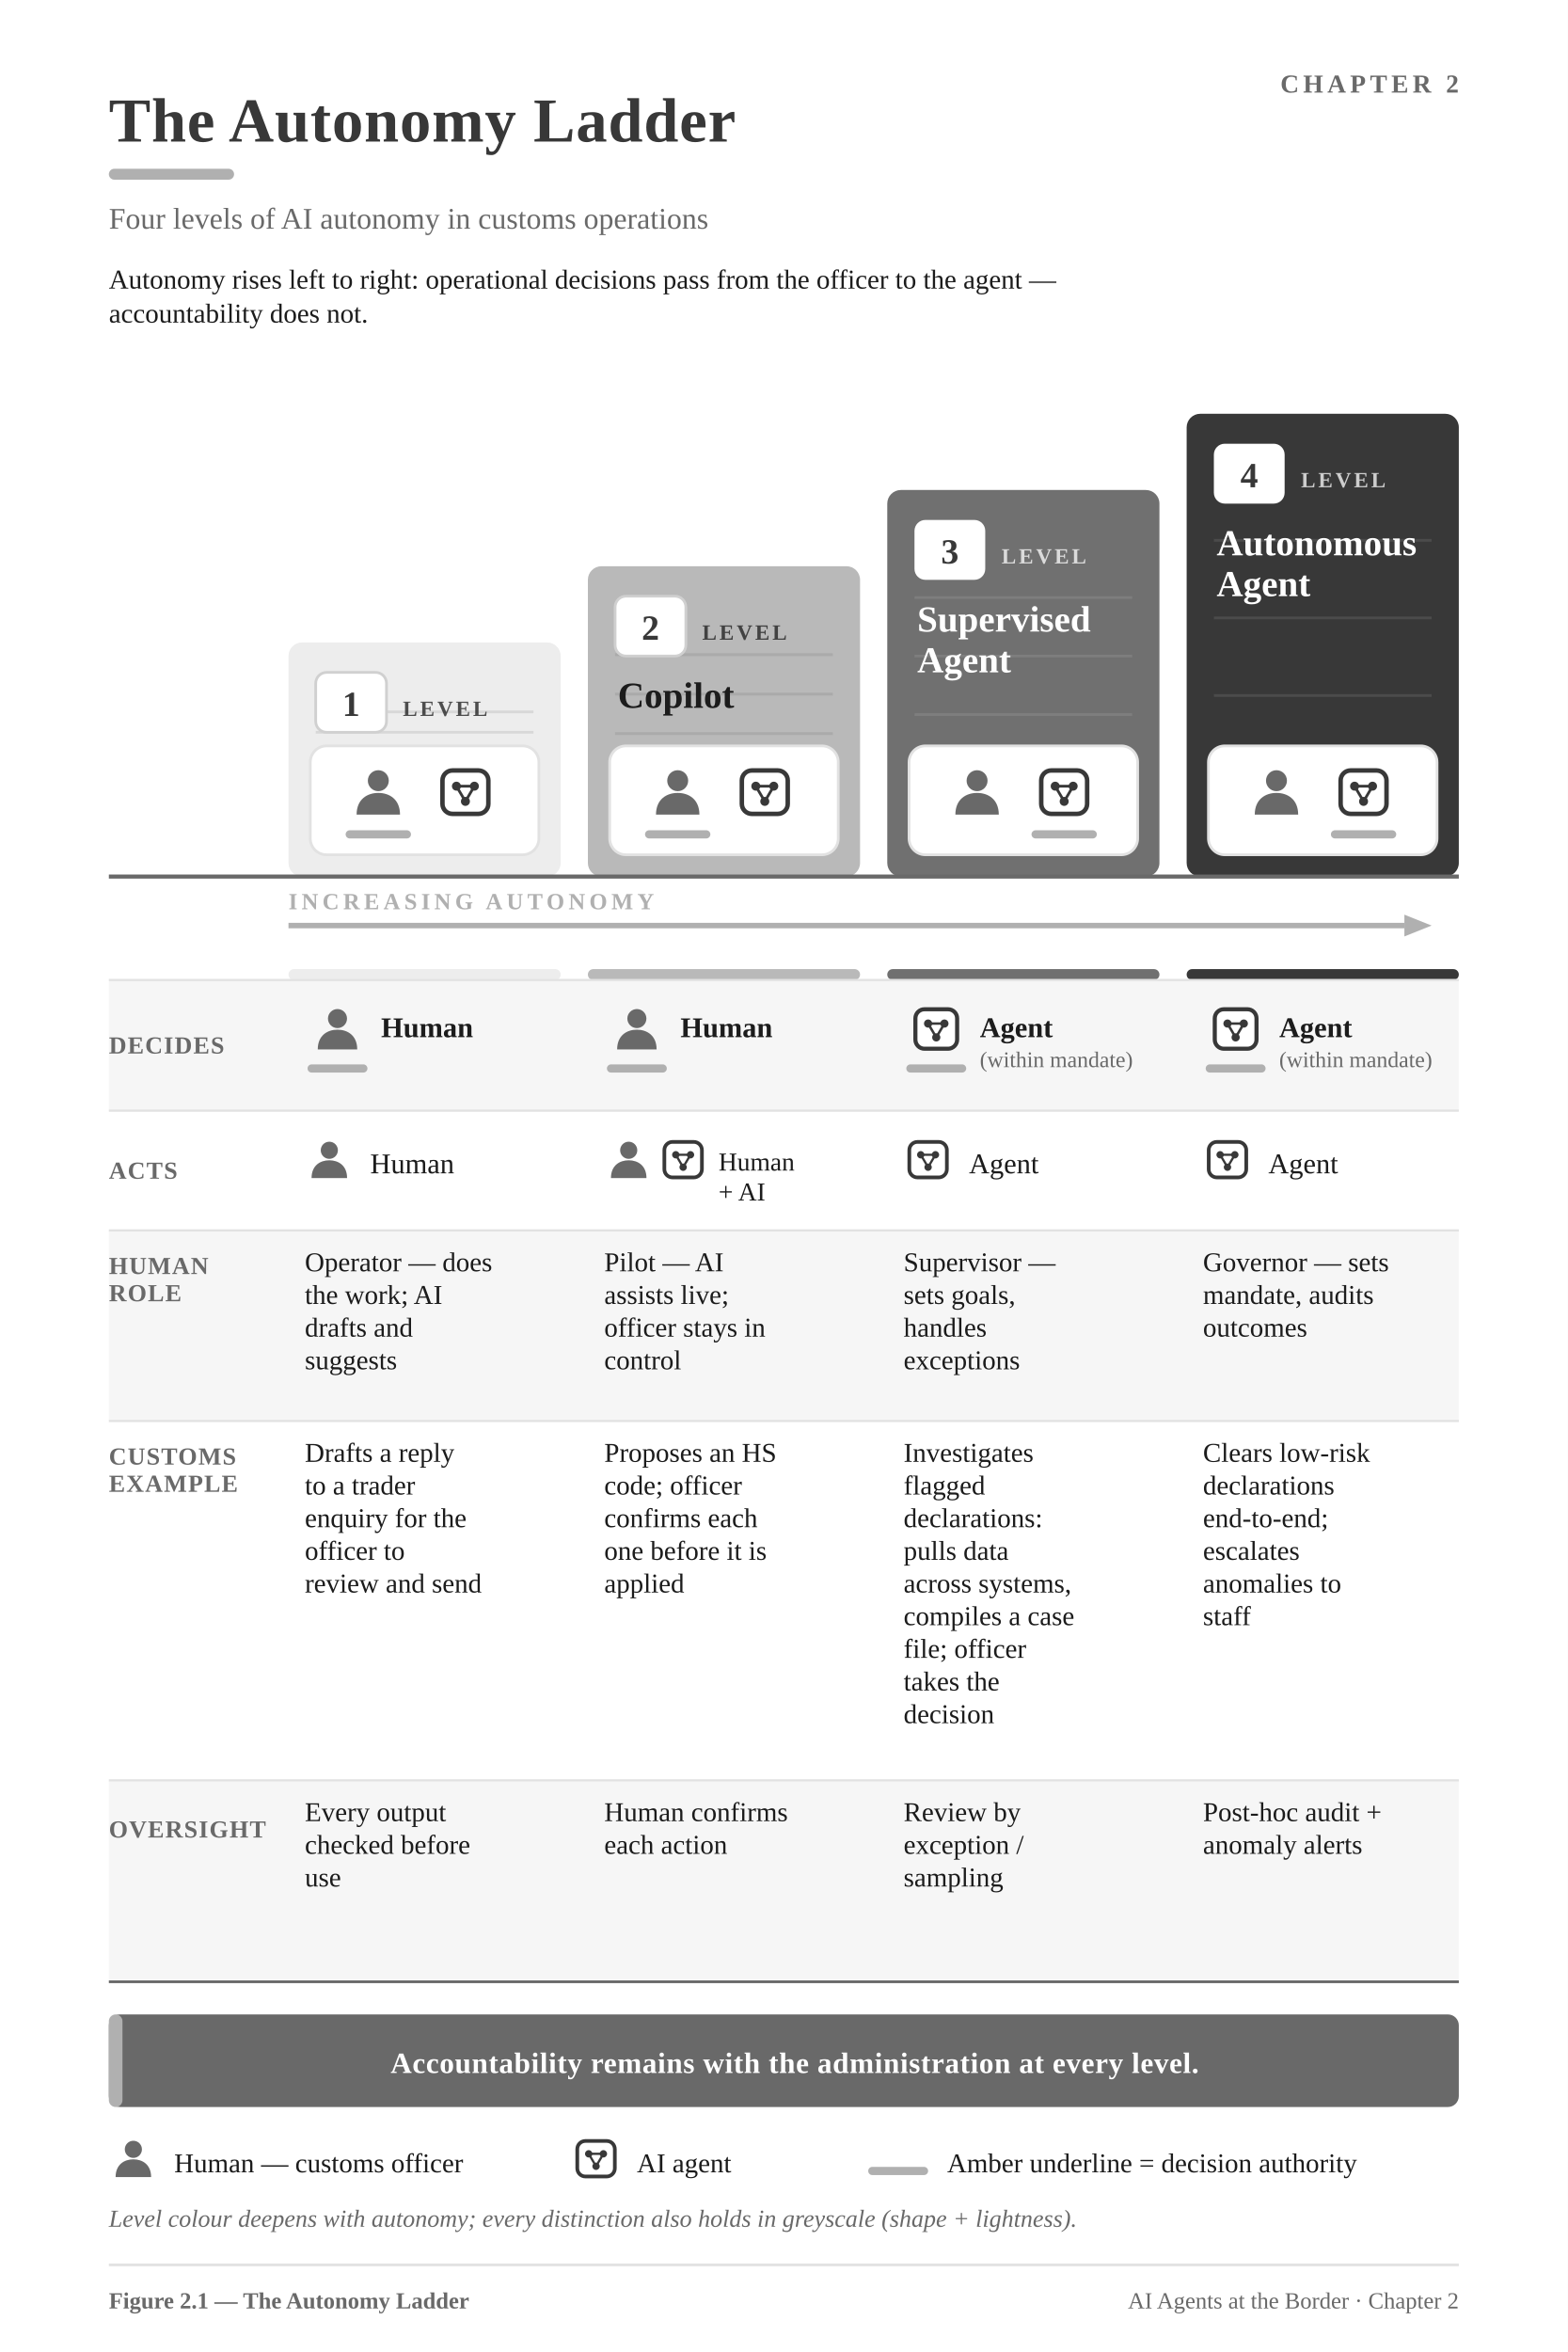
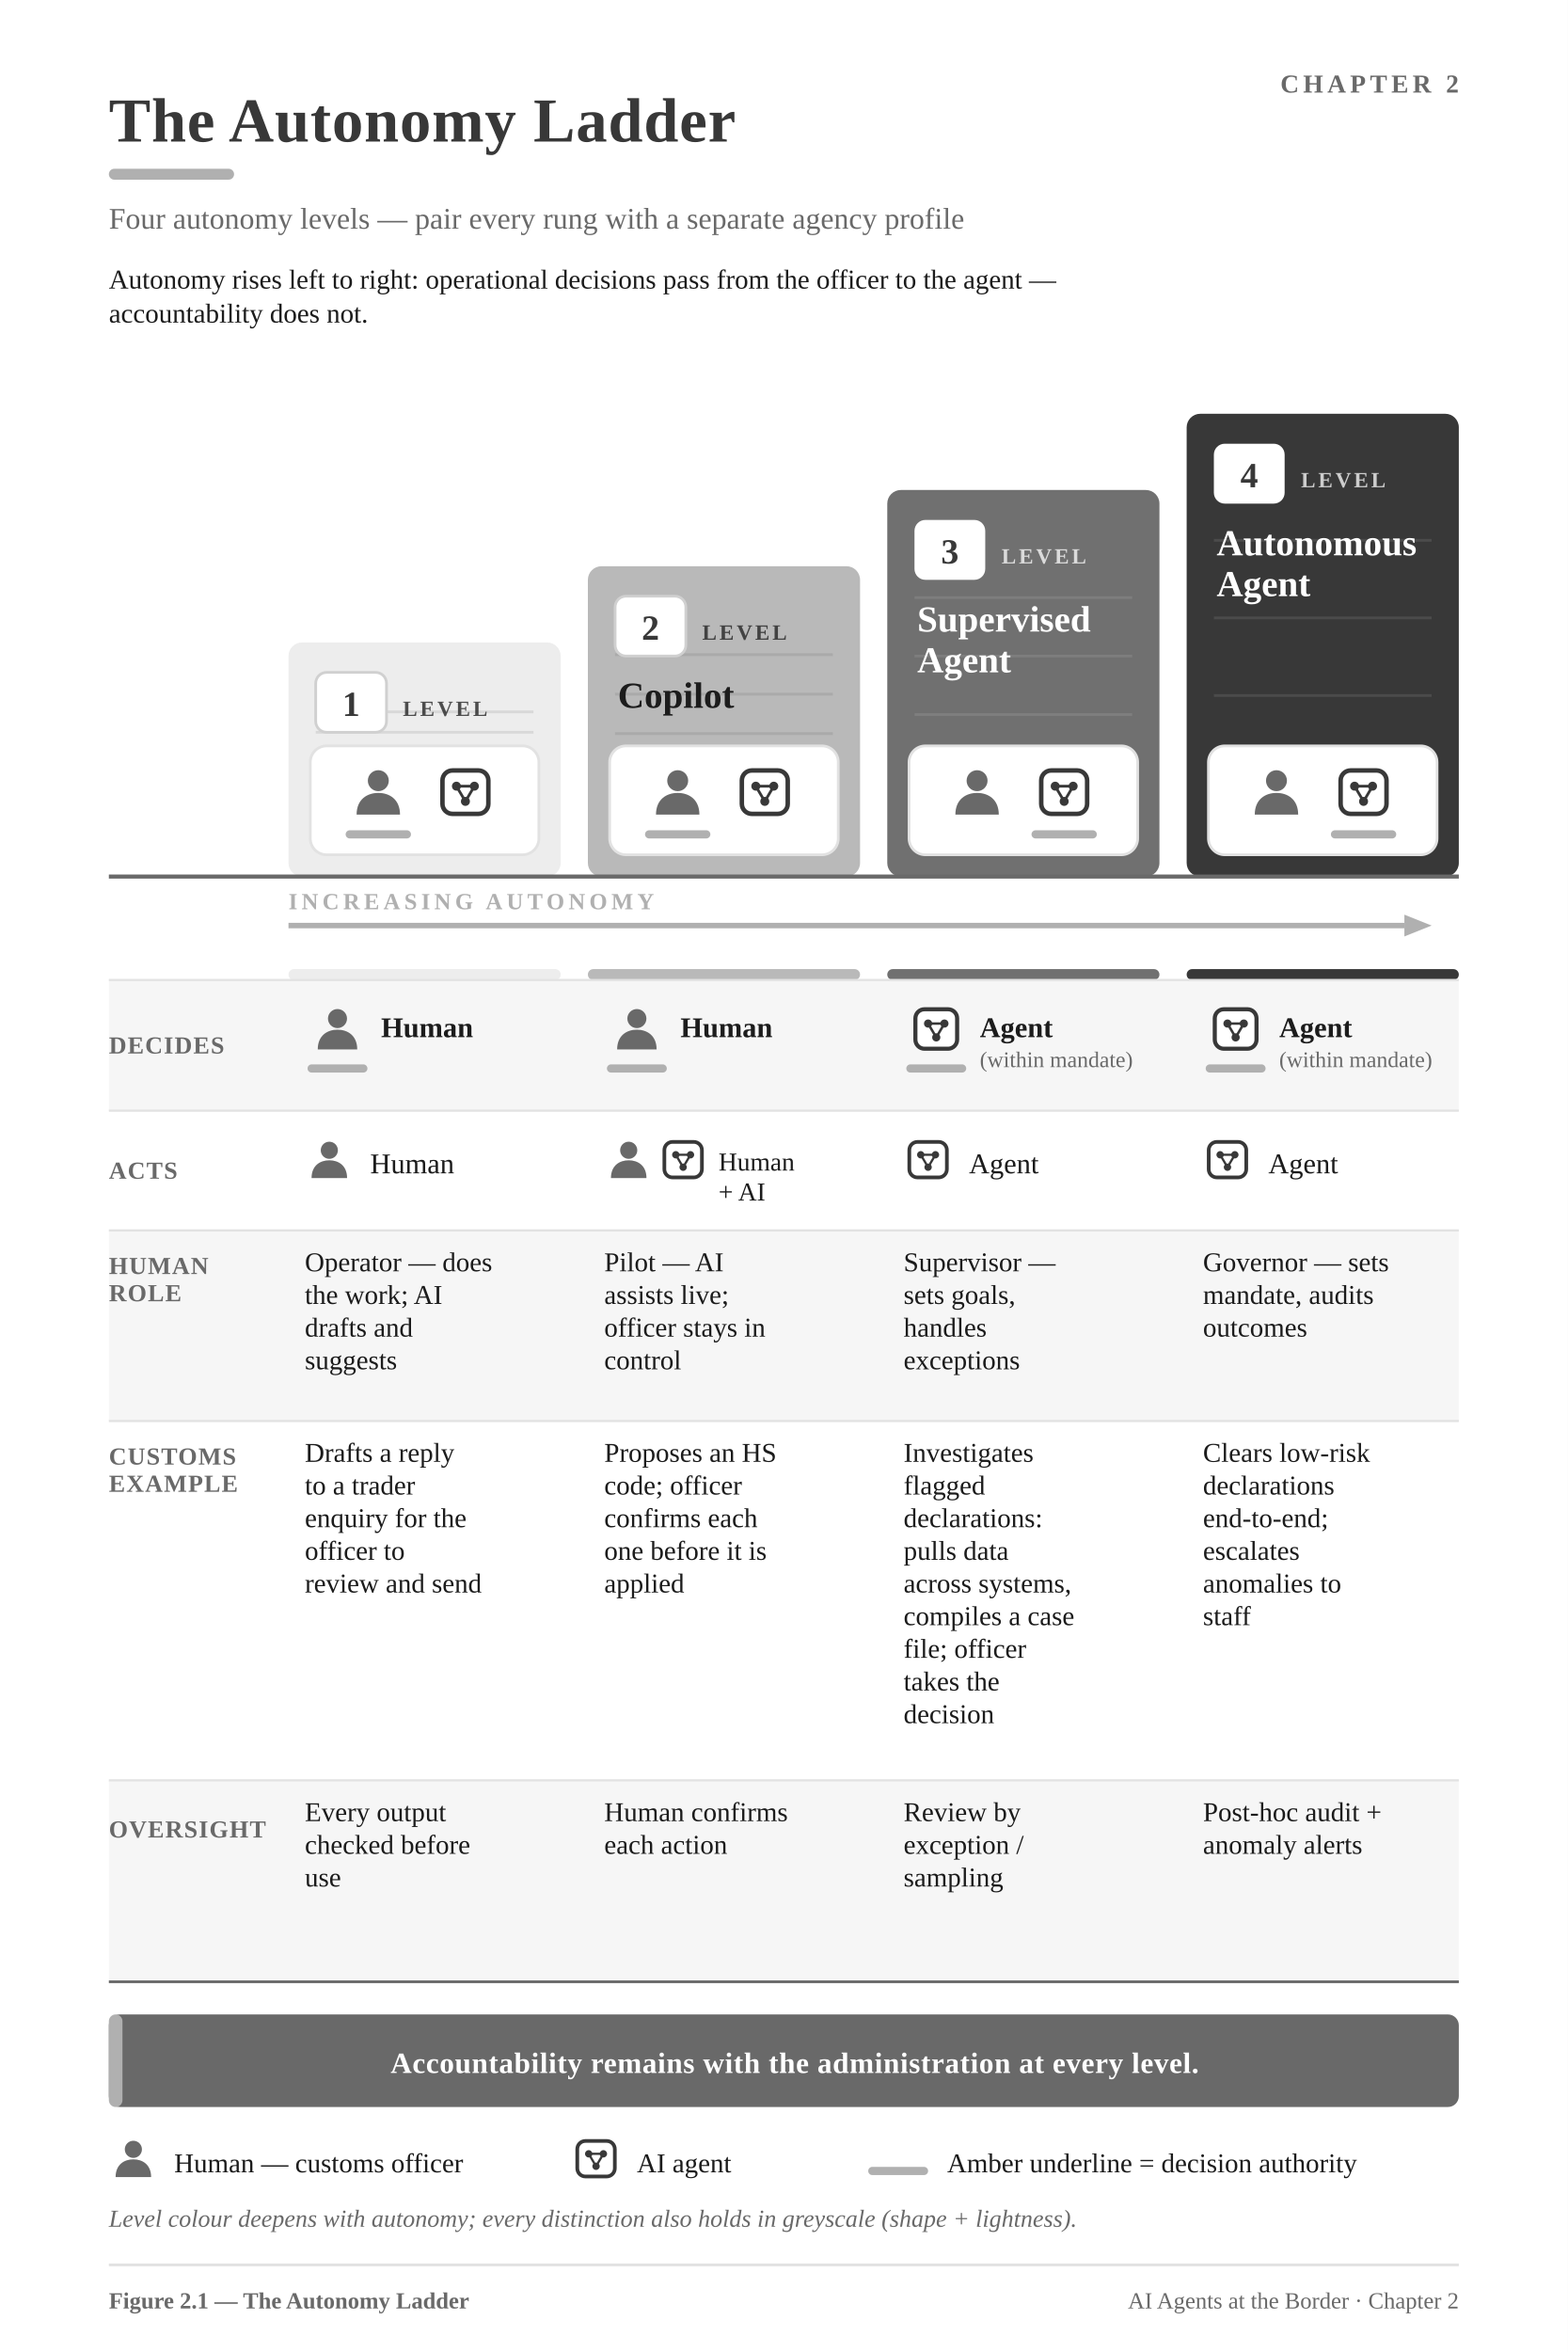
<svg xmlns="http://www.w3.org/2000/svg" viewBox="0 0 576 864" width="576" height="864">
  <defs>
    <filter id="gs">
      <feColorMatrix type="saturate" values="0" />
    </filter>
  </defs>
  <rect x="0" y="0" width="576" height="864" fill="#fff" />
  <g filter="url(#gs)">
    <rect x="0" y="0" width="576" height="864" fill="#FFFFFF" />
    <text x="40" y="52" font-size="23" font-weight="700" fill="#1B3A5C" letter-spacing="0.3">The Autonomy Ladder</text>
    <rect x="40" y="62" width="46" height="4" rx="2" fill="#E8A33D" />
    <text x="536" y="34" text-anchor="end" font-size="9.5" font-weight="600" fill="#5C6B7A" letter-spacing="1.5">CHAPTER 2</text>
-     <text x="40" y="84" font-size="11" fill="#5C6B7A">Four levels of AI autonomy in customs operations</text>
+     <text x="40" y="84" font-size="11" fill="#5C6B7A">Four autonomy levels — pair every rung with a separate agency profile</text>
    <text x="40" y="106" font-size="10" fill="#1A1A1A" font-weight="400">
      <tspan x="40" dy="0">Autonomy rises left to right: operational decisions pass from the officer to the agent —</tspan>
      <tspan x="40" dy="12.5">accountability does not.</tspan>
    </text>
    <rect x="106" y="236" width="100" height="86" rx="5" fill="#E9EDF1" />
    <line x1="116" y1="261.5" x2="196" y2="261.5" stroke="#1A1A1A" stroke-width="1" opacity="0.10" />
    <line x1="116" y1="269" x2="196" y2="269" stroke="#1A1A1A" stroke-width="1" opacity="0.10" />
    <line x1="116" y1="276.5" x2="196" y2="276.5" stroke="#1A1A1A" stroke-width="1" opacity="0.10" />
    <rect x="116" y="247" width="26" height="22" rx="4" fill="#FFFFFF" stroke="#C7D1DA" stroke-width="1" />
    <text x="129" y="263" text-anchor="middle" font-size="13" font-weight="700" fill="#1B3A5C">1</text>
    <text x="148" y="263" font-size="8" font-weight="600" fill="#1A1A1A" opacity="0.75" letter-spacing="1">LEVEL</text>
    <text x="117" y="288" font-size="13.5" font-weight="700" fill="#1A1A1A">Assistant</text>
    <rect x="114" y="274" width="84" height="40" rx="6" fill="#FFFFFF" stroke="#DCE2E8" stroke-width="1" />
    <g transform="translate(128,280) scale(0.9166667)">
      <circle cx="12" cy="7.4" r="4.2" fill="#5C6B7A" />
      <path d="M3.3 21C3.3 14.8 7.6 12.3 12 12.3S20.7 14.8 20.7 21Z" fill="#5C6B7A" />
    </g>
    <g transform="translate(160,280) scale(0.9166667)">
      <rect x="2.8" y="3.3" width="18.4" height="17.4" rx="4" fill="#fff" stroke="#1B3A5C" stroke-width="1.8" />
      <path d="M8.4 9.6 15.6 9.6 12 15.7Z" fill="none" stroke="#1B3A5C" stroke-width="1.1" />
      <circle cx="8.4" cy="9.6" r="1.8" fill="#1B3A5C" />
      <circle cx="15.6" cy="9.6" r="1.8" fill="#1B3A5C" />
      <circle cx="12" cy="15.7" r="1.8" fill="#1B3A5C" />
    </g>
    <rect x="127" y="305" width="24" height="3" rx="1.5" fill="#E8A33D" />
    <rect x="216" y="208" width="100" height="114" rx="5" fill="#A7BBCB" />
    <line x1="226" y1="240.5" x2="306" y2="240.5" stroke="#1A1A1A" stroke-width="1" opacity="0.10" />
    <line x1="226" y1="255" x2="306" y2="255" stroke="#1A1A1A" stroke-width="1" opacity="0.10" />
    <line x1="226" y1="269.5" x2="306" y2="269.5" stroke="#1A1A1A" stroke-width="1" opacity="0.10" />
    <rect x="226" y="219" width="26" height="22" rx="4" fill="#FFFFFF" stroke="#C7D1DA" stroke-width="1" />
    <text x="239" y="235" text-anchor="middle" font-size="13" font-weight="700" fill="#1B3A5C">2</text>
    <text x="258" y="235" font-size="8" font-weight="600" fill="#1A1A1A" opacity="0.75" letter-spacing="1">LEVEL</text>
    <text x="227" y="260" font-size="13.5" font-weight="700" fill="#1A1A1A">Copilot</text>
    <rect x="224" y="274" width="84" height="40" rx="6" fill="#FFFFFF" stroke="#DCE2E8" stroke-width="1" />
    <g transform="translate(238,280) scale(0.9166667)">
      <circle cx="12" cy="7.4" r="4.2" fill="#5C6B7A" />
      <path d="M3.3 21C3.3 14.8 7.6 12.3 12 12.3S20.7 14.8 20.7 21Z" fill="#5C6B7A" />
    </g>
    <g transform="translate(270,280) scale(0.9166667)">
      <rect x="2.8" y="3.3" width="18.4" height="17.4" rx="4" fill="#fff" stroke="#1B3A5C" stroke-width="1.8" />
      <path d="M8.4 9.6 15.6 9.6 12 15.7Z" fill="none" stroke="#1B3A5C" stroke-width="1.1" />
      <circle cx="8.4" cy="9.6" r="1.8" fill="#1B3A5C" />
      <circle cx="15.6" cy="9.6" r="1.8" fill="#1B3A5C" />
      <circle cx="12" cy="15.7" r="1.8" fill="#1B3A5C" />
    </g>
    <rect x="237" y="305" width="24" height="3" rx="1.5" fill="#E8A33D" />
    <rect x="326" y="180" width="100" height="142" rx="5" fill="#517391" />
    <line x1="336" y1="219.5" x2="416" y2="219.5" stroke="#FFFFFF" stroke-width="1" opacity="0.10" />
    <line x1="336" y1="241" x2="416" y2="241" stroke="#FFFFFF" stroke-width="1" opacity="0.10" />
    <line x1="336" y1="262.5" x2="416" y2="262.5" stroke="#FFFFFF" stroke-width="1" opacity="0.10" />
    <rect x="336" y="191" width="26" height="22" rx="4" fill="#FFFFFF" stroke="none" stroke-width="1" />
    <text x="349" y="207" text-anchor="middle" font-size="13" font-weight="700" fill="#1B3A5C">3</text>
    <text x="368" y="207" font-size="8" font-weight="600" fill="#FFFFFF" opacity="0.75" letter-spacing="1">LEVEL</text>
    <text x="337" y="232" font-size="13.5" font-weight="700" fill="#FFFFFF">Supervised</text>
    <text x="337" y="247" font-size="13.5" font-weight="700" fill="#FFFFFF">Agent</text>
    <rect x="334" y="274" width="84" height="40" rx="6" fill="#FFFFFF" stroke="#DCE2E8" stroke-width="1" />
    <g transform="translate(348,280) scale(0.9166667)">
      <circle cx="12" cy="7.4" r="4.2" fill="#5C6B7A" />
      <path d="M3.3 21C3.3 14.8 7.6 12.3 12 12.3S20.7 14.8 20.7 21Z" fill="#5C6B7A" />
    </g>
    <g transform="translate(380,280) scale(0.9166667)">
      <rect x="2.8" y="3.3" width="18.4" height="17.4" rx="4" fill="#fff" stroke="#1B3A5C" stroke-width="1.8" />
      <path d="M8.4 9.6 15.6 9.6 12 15.7Z" fill="none" stroke="#1B3A5C" stroke-width="1.1" />
      <circle cx="8.4" cy="9.6" r="1.8" fill="#1B3A5C" />
      <circle cx="15.6" cy="9.6" r="1.8" fill="#1B3A5C" />
      <circle cx="12" cy="15.7" r="1.8" fill="#1B3A5C" />
    </g>
    <rect x="379" y="305" width="24" height="3" rx="1.5" fill="#E8A33D" />
    <rect x="436" y="152" width="100" height="170" rx="5" fill="#1B3A5C" />
    <line x1="446" y1="198.5" x2="526" y2="198.5" stroke="#FFFFFF" stroke-width="1" opacity="0.10" />
    <line x1="446" y1="227" x2="526" y2="227" stroke="#FFFFFF" stroke-width="1" opacity="0.10" />
    <line x1="446" y1="255.5" x2="526" y2="255.5" stroke="#FFFFFF" stroke-width="1" opacity="0.10" />
    <rect x="446" y="163" width="26" height="22" rx="4" fill="#FFFFFF" stroke="none" stroke-width="1" />
    <text x="459" y="179" text-anchor="middle" font-size="13" font-weight="700" fill="#1B3A5C">4</text>
    <text x="478" y="179" font-size="8" font-weight="600" fill="#FFFFFF" opacity="0.75" letter-spacing="1">LEVEL</text>
    <text x="447" y="204" font-size="13.5" font-weight="700" fill="#FFFFFF">Autonomous</text>
    <text x="447" y="219" font-size="13.5" font-weight="700" fill="#FFFFFF">Agent</text>
    <rect x="444" y="274" width="84" height="40" rx="6" fill="#FFFFFF" stroke="#DCE2E8" stroke-width="1" />
    <g transform="translate(458,280) scale(0.9166667)">
      <circle cx="12" cy="7.4" r="4.2" fill="#5C6B7A" />
      <path d="M3.3 21C3.3 14.8 7.6 12.3 12 12.3S20.7 14.8 20.7 21Z" fill="#5C6B7A" />
    </g>
    <g transform="translate(490,280) scale(0.9166667)">
      <rect x="2.8" y="3.3" width="18.4" height="17.4" rx="4" fill="#fff" stroke="#1B3A5C" stroke-width="1.8" />
      <path d="M8.4 9.6 15.6 9.6 12 15.7Z" fill="none" stroke="#1B3A5C" stroke-width="1.1" />
      <circle cx="8.4" cy="9.6" r="1.8" fill="#1B3A5C" />
      <circle cx="15.6" cy="9.6" r="1.8" fill="#1B3A5C" />
      <circle cx="12" cy="15.7" r="1.8" fill="#1B3A5C" />
    </g>
    <rect x="489" y="305" width="24" height="3" rx="1.5" fill="#E8A33D" />
    <line x1="40" y1="322" x2="536" y2="322" stroke="#5C6B7A" stroke-width="1.5" />
    <line x1="106" y1="340" x2="516" y2="340" stroke="#E8A33D" stroke-width="2" />
    <path d="M516 336 526 340 516 344Z" fill="#E8A33D" />
    <text x="106" y="334" font-size="8.5" font-weight="700" fill="#E8A33D" letter-spacing="1.5">INCREASING AUTONOMY</text>
    <rect x="106" y="356" width="100" height="4" rx="2" fill="#E9EDF1" />
    <rect x="216" y="356" width="100" height="4" rx="2" fill="#A7BBCB" />
    <rect x="326" y="356" width="100" height="4" rx="2" fill="#517391" />
    <rect x="436" y="356" width="100" height="4" rx="2" fill="#1B3A5C" />
    <rect x="40" y="360" width="496" height="48" fill="#F4F7F9" />
    <line x1="40" y1="360" x2="536" y2="360" stroke="#DCE2E8" stroke-width="0.8" />
    <text x="40" y="387" font-size="9" font-weight="700" fill="#5C6B7A" letter-spacing="0.4">DECIDES</text>
    <g transform="translate(114,368) scale(0.8333333)">
      <circle cx="12" cy="7.4" r="4.2" fill="#5C6B7A" />
      <path d="M3.3 21C3.3 14.8 7.6 12.3 12 12.3S20.7 14.8 20.7 21Z" fill="#5C6B7A" />
    </g>
    <rect x="113" y="391" width="22" height="3" rx="1.5" fill="#E8A33D" />
    <text x="140" y="381" font-size="10.5" font-weight="600" fill="#1A1A1A">Human</text>
    <g transform="translate(224,368) scale(0.8333333)">
      <circle cx="12" cy="7.4" r="4.2" fill="#5C6B7A" />
      <path d="M3.3 21C3.3 14.8 7.6 12.3 12 12.3S20.7 14.8 20.7 21Z" fill="#5C6B7A" />
    </g>
    <rect x="223" y="391" width="22" height="3" rx="1.5" fill="#E8A33D" />
    <text x="250" y="381" font-size="10.5" font-weight="600" fill="#1A1A1A">Human</text>
    <g transform="translate(334,368) scale(0.8333333)">
      <rect x="2.8" y="3.3" width="18.4" height="17.4" rx="4" fill="#fff" stroke="#1B3A5C" stroke-width="1.8" />
      <path d="M8.4 9.6 15.6 9.6 12 15.7Z" fill="none" stroke="#1B3A5C" stroke-width="1.1" />
      <circle cx="8.4" cy="9.6" r="1.8" fill="#1B3A5C" />
      <circle cx="15.6" cy="9.6" r="1.8" fill="#1B3A5C" />
      <circle cx="12" cy="15.7" r="1.8" fill="#1B3A5C" />
    </g>
    <rect x="333" y="391" width="22" height="3" rx="1.5" fill="#E8A33D" />
    <text x="360" y="381" font-size="10.5" font-weight="600" fill="#1A1A1A">Agent</text>
    <text x="360" y="392" font-size="8.2" fill="#5C6B7A">(within mandate)</text>
    <g transform="translate(444,368) scale(0.8333333)">
      <rect x="2.8" y="3.3" width="18.4" height="17.4" rx="4" fill="#fff" stroke="#1B3A5C" stroke-width="1.8" />
      <path d="M8.4 9.6 15.6 9.6 12 15.7Z" fill="none" stroke="#1B3A5C" stroke-width="1.1" />
      <circle cx="8.4" cy="9.6" r="1.8" fill="#1B3A5C" />
      <circle cx="15.6" cy="9.6" r="1.8" fill="#1B3A5C" />
      <circle cx="12" cy="15.7" r="1.8" fill="#1B3A5C" />
    </g>
    <rect x="443" y="391" width="22" height="3" rx="1.5" fill="#E8A33D" />
    <text x="470" y="381" font-size="10.5" font-weight="600" fill="#1A1A1A">Agent</text>
    <text x="470" y="392" font-size="8.2" fill="#5C6B7A">(within mandate)</text>
    <line x1="40" y1="408" x2="536" y2="408" stroke="#DCE2E8" stroke-width="0.8" />
    <text x="40" y="433" font-size="9" font-weight="700" fill="#5C6B7A" letter-spacing="0.4">ACTS</text>
    <g transform="translate(112,417) scale(0.75)">
      <circle cx="12" cy="7.4" r="4.2" fill="#5C6B7A" />
      <path d="M3.3 21C3.3 14.8 7.6 12.3 12 12.3S20.7 14.8 20.7 21Z" fill="#5C6B7A" />
    </g>
    <text x="136" y="431" font-size="10.5" font-weight="500" fill="#1A1A1A">Human</text>
    <g transform="translate(222,417) scale(0.75)">
      <circle cx="12" cy="7.4" r="4.2" fill="#5C6B7A" />
      <path d="M3.3 21C3.3 14.8 7.6 12.3 12 12.3S20.7 14.8 20.7 21Z" fill="#5C6B7A" />
    </g>
    <g transform="translate(242,417) scale(0.75)">
      <rect x="2.8" y="3.3" width="18.4" height="17.4" rx="4" fill="#fff" stroke="#1B3A5C" stroke-width="1.8" />
      <path d="M8.4 9.6 15.6 9.6 12 15.7Z" fill="none" stroke="#1B3A5C" stroke-width="1.1" />
      <circle cx="8.4" cy="9.6" r="1.8" fill="#1B3A5C" />
      <circle cx="15.6" cy="9.6" r="1.8" fill="#1B3A5C" />
      <circle cx="12" cy="15.7" r="1.8" fill="#1B3A5C" />
    </g>
    <text x="264" y="430" font-size="9.5" fill="#1A1A1A">Human</text>
    <text x="264" y="441" font-size="9.5" fill="#1A1A1A">+ AI</text>
    <g transform="translate(332,417) scale(0.75)">
      <rect x="2.8" y="3.3" width="18.4" height="17.4" rx="4" fill="#fff" stroke="#1B3A5C" stroke-width="1.8" />
      <path d="M8.4 9.6 15.6 9.6 12 15.7Z" fill="none" stroke="#1B3A5C" stroke-width="1.1" />
      <circle cx="8.4" cy="9.6" r="1.8" fill="#1B3A5C" />
      <circle cx="15.6" cy="9.6" r="1.8" fill="#1B3A5C" />
      <circle cx="12" cy="15.7" r="1.8" fill="#1B3A5C" />
    </g>
    <text x="356" y="431" font-size="10.5" font-weight="500" fill="#1A1A1A">Agent</text>
    <g transform="translate(442,417) scale(0.75)">
      <rect x="2.8" y="3.3" width="18.4" height="17.4" rx="4" fill="#fff" stroke="#1B3A5C" stroke-width="1.8" />
      <path d="M8.4 9.6 15.6 9.6 12 15.7Z" fill="none" stroke="#1B3A5C" stroke-width="1.1" />
      <circle cx="8.4" cy="9.6" r="1.8" fill="#1B3A5C" />
      <circle cx="15.6" cy="9.6" r="1.8" fill="#1B3A5C" />
      <circle cx="12" cy="15.7" r="1.8" fill="#1B3A5C" />
    </g>
    <text x="466" y="431" font-size="10.5" font-weight="500" fill="#1A1A1A">Agent</text>
    <rect x="40" y="452" width="496" height="70" fill="#F4F7F9" />
    <line x1="40" y1="452" x2="536" y2="452" stroke="#DCE2E8" stroke-width="0.8" />
    <text x="40" y="468" font-size="9" font-weight="700" fill="#5C6B7A" letter-spacing="0.4">HUMAN</text>
    <text x="40" y="478" font-size="9" font-weight="700" fill="#5C6B7A" letter-spacing="0.4">ROLE</text>
    <text x="112" y="467" font-size="10" fill="#1A1A1A" font-weight="400">
      <tspan x="112" dy="0">Operator — does</tspan>
      <tspan x="112" dy="12">the work; AI</tspan>
      <tspan x="112" dy="12">drafts and</tspan>
      <tspan x="112" dy="12">suggests</tspan>
    </text>
    <text x="222" y="467" font-size="10" fill="#1A1A1A" font-weight="400">
      <tspan x="222" dy="0">Pilot — AI</tspan>
      <tspan x="222" dy="12">assists live;</tspan>
      <tspan x="222" dy="12">officer stays in</tspan>
      <tspan x="222" dy="12">control</tspan>
    </text>
    <text x="332" y="467" font-size="10" fill="#1A1A1A" font-weight="400">
      <tspan x="332" dy="0">Supervisor —</tspan>
      <tspan x="332" dy="12">sets goals,</tspan>
      <tspan x="332" dy="12">handles</tspan>
      <tspan x="332" dy="12">exceptions</tspan>
    </text>
    <text x="442" y="467" font-size="10" fill="#1A1A1A" font-weight="400">
      <tspan x="442" dy="0">Governor — sets</tspan>
      <tspan x="442" dy="12">mandate, audits</tspan>
      <tspan x="442" dy="12">outcomes</tspan>
    </text>
    <line x1="40" y1="522" x2="536" y2="522" stroke="#DCE2E8" stroke-width="0.8" />
    <text x="40" y="538" font-size="9" font-weight="700" fill="#5C6B7A" letter-spacing="0.4">CUSTOMS</text>
    <text x="40" y="548" font-size="9" font-weight="700" fill="#5C6B7A" letter-spacing="0.4">EXAMPLE</text>
    <text x="112" y="537" font-size="10" fill="#1A1A1A" font-weight="400">
      <tspan x="112" dy="0">Drafts a reply</tspan>
      <tspan x="112" dy="12">to a trader</tspan>
      <tspan x="112" dy="12">enquiry for the</tspan>
      <tspan x="112" dy="12">officer to</tspan>
      <tspan x="112" dy="12">review and send</tspan>
    </text>
    <text x="222" y="537" font-size="10" fill="#1A1A1A" font-weight="400">
      <tspan x="222" dy="0">Proposes an HS</tspan>
      <tspan x="222" dy="12">code; officer</tspan>
      <tspan x="222" dy="12">confirms each</tspan>
      <tspan x="222" dy="12">one before it is</tspan>
      <tspan x="222" dy="12">applied</tspan>
    </text>
    <text x="332" y="537" font-size="10" fill="#1A1A1A" font-weight="400">
      <tspan x="332" dy="0">Investigates</tspan>
      <tspan x="332" dy="12">flagged</tspan>
      <tspan x="332" dy="12">declarations:</tspan>
      <tspan x="332" dy="12">pulls data</tspan>
      <tspan x="332" dy="12">across systems,</tspan>
      <tspan x="332" dy="12">compiles a case</tspan>
      <tspan x="332" dy="12">file; officer</tspan>
      <tspan x="332" dy="12">takes the</tspan>
      <tspan x="332" dy="12">decision</tspan>
    </text>
    <text x="442" y="537" font-size="10" fill="#1A1A1A" font-weight="400">
      <tspan x="442" dy="0">Clears low-risk</tspan>
      <tspan x="442" dy="12">declarations</tspan>
      <tspan x="442" dy="12">end-to-end;</tspan>
      <tspan x="442" dy="12">escalates</tspan>
      <tspan x="442" dy="12">anomalies to</tspan>
      <tspan x="442" dy="12">staff</tspan>
    </text>
    <rect x="40" y="654" width="496" height="74" fill="#F4F7F9" />
    <line x1="40" y1="654" x2="536" y2="654" stroke="#DCE2E8" stroke-width="0.8" />
    <text x="40" y="675" font-size="9" font-weight="700" fill="#5C6B7A" letter-spacing="0.4">OVERSIGHT</text>
    <text x="112" y="669" font-size="10" fill="#1A1A1A" font-weight="400">
      <tspan x="112" dy="0">Every output</tspan>
      <tspan x="112" dy="12">checked before</tspan>
      <tspan x="112" dy="12">use</tspan>
    </text>
    <text x="222" y="669" font-size="10" fill="#1A1A1A" font-weight="400">
      <tspan x="222" dy="0">Human confirms</tspan>
      <tspan x="222" dy="12">each action</tspan>
    </text>
    <text x="332" y="669" font-size="10" fill="#1A1A1A" font-weight="400">
      <tspan x="332" dy="0">Review by</tspan>
      <tspan x="332" dy="12">exception /</tspan>
      <tspan x="332" dy="12">sampling</tspan>
    </text>
    <text x="442" y="669" font-size="10" fill="#1A1A1A" font-weight="400">
      <tspan x="442" dy="0">Post-hoc audit +</tspan>
      <tspan x="442" dy="12">anomaly alerts</tspan>
    </text>
    <line x1="40" y1="728" x2="536" y2="728" stroke="#5C6B7A" stroke-width="1" />
    <rect x="40" y="740" width="496" height="34" rx="4" fill="#5C6B7A" />
    <rect x="40" y="740" width="5" height="34" rx="2.5" fill="#E8A33D" />
    <text x="292" y="761.5" text-anchor="middle" font-size="10.8" font-weight="600" fill="#FFFFFF" letter-spacing="0.2">Accountability remains with the administration at every level.</text>
    <g transform="translate(40,784) scale(0.75)">
      <circle cx="12" cy="7.4" r="4.2" fill="#5C6B7A" />
      <path d="M3.3 21C3.3 14.8 7.6 12.3 12 12.3S20.7 14.8 20.7 21Z" fill="#5C6B7A" />
    </g>
    <text x="64" y="798" font-size="10" fill="#1A1A1A">Human — customs officer</text>
    <g transform="translate(210,784) scale(0.75)">
      <rect x="2.8" y="3.3" width="18.4" height="17.4" rx="4" fill="#fff" stroke="#1B3A5C" stroke-width="1.8" />
      <path d="M8.4 9.6 15.6 9.6 12 15.7Z" fill="none" stroke="#1B3A5C" stroke-width="1.1" />
      <circle cx="8.4" cy="9.6" r="1.8" fill="#1B3A5C" />
      <circle cx="15.6" cy="9.6" r="1.8" fill="#1B3A5C" />
      <circle cx="12" cy="15.7" r="1.8" fill="#1B3A5C" />
    </g>
    <text x="234" y="798" font-size="10" fill="#1A1A1A">AI agent</text>
    <rect x="319" y="796" width="22" height="3" rx="1.5" fill="#E8A33D" />
    <text x="348" y="798" font-size="10" fill="#1A1A1A">Amber underline = decision authority</text>
    <text x="40" y="818" font-size="9" font-style="italic" fill="#5C6B7A">Level colour deepens with autonomy; every distinction also holds in greyscale (shape + lightness).</text>
    <line x1="40" y1="832" x2="536" y2="832" stroke="#DCE2E8" stroke-width="1" />
    <text x="40" y="848" font-size="8.5" font-weight="600" fill="#5C6B7A">Figure 2.1 — The Autonomy Ladder</text>
    <text x="536" y="848" text-anchor="end" font-size="8.5" fill="#5C6B7A">AI Agents at the Border · Chapter 2</text>
  </g>
</svg>
